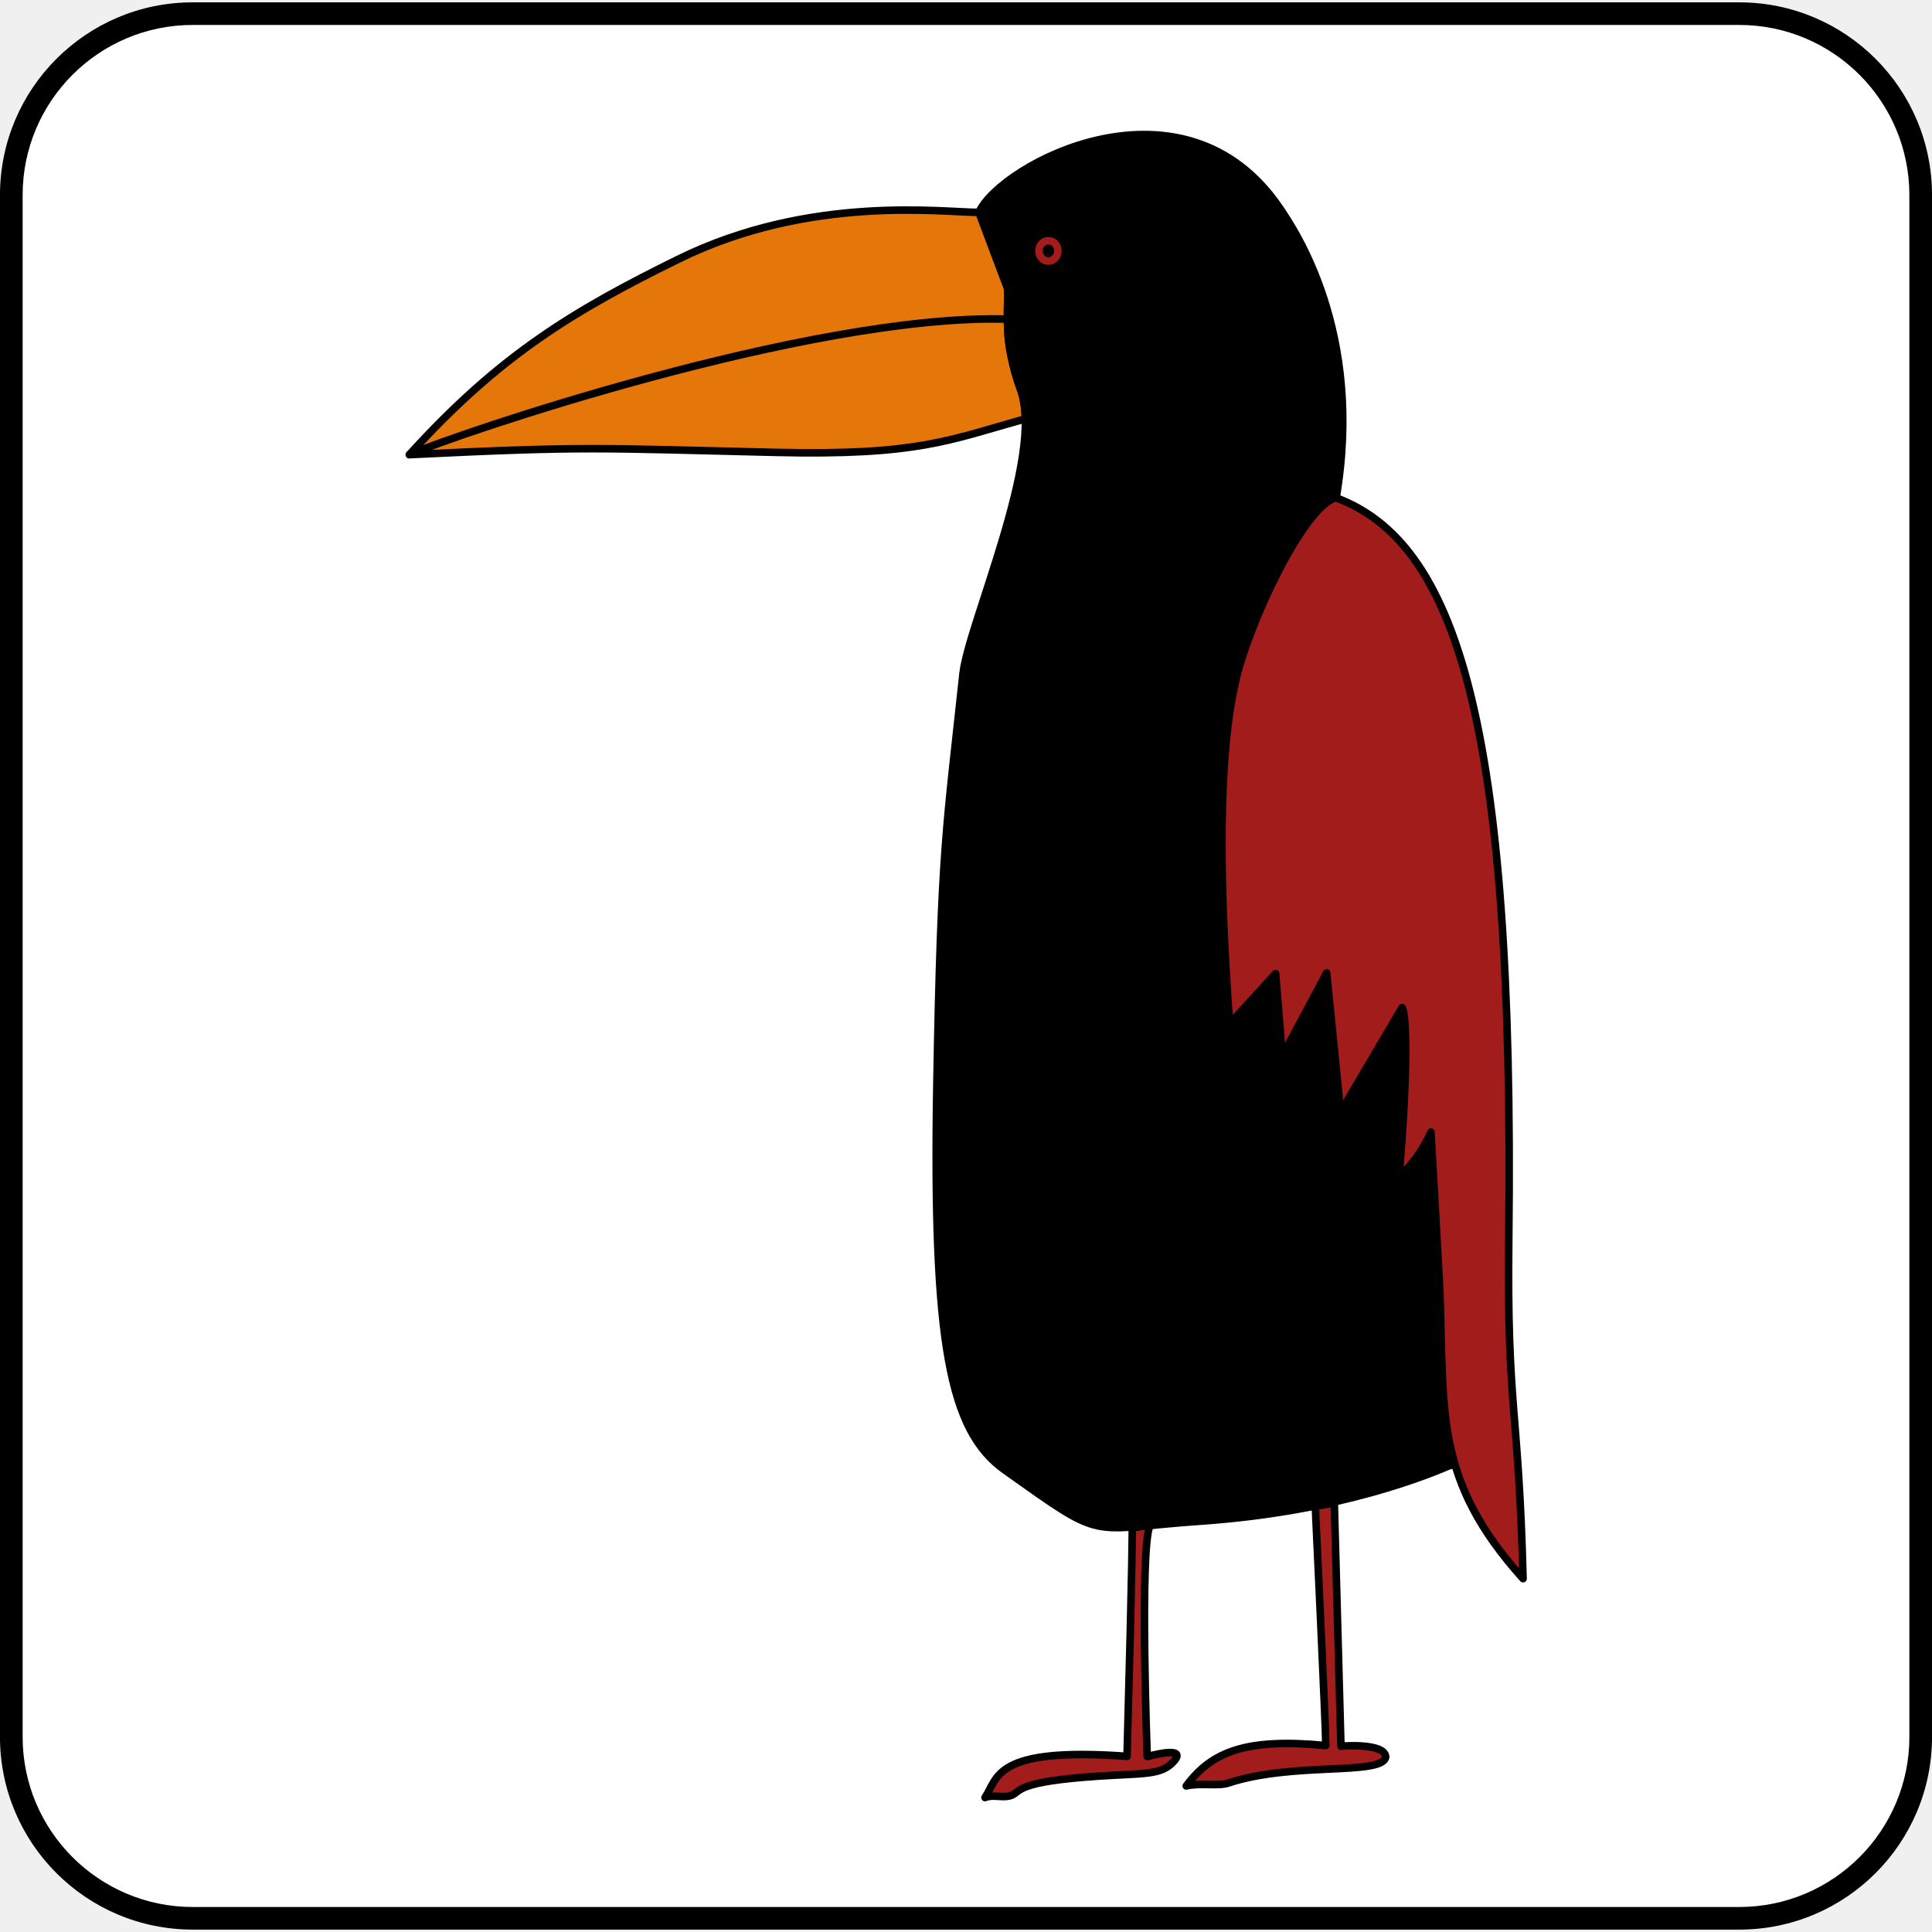
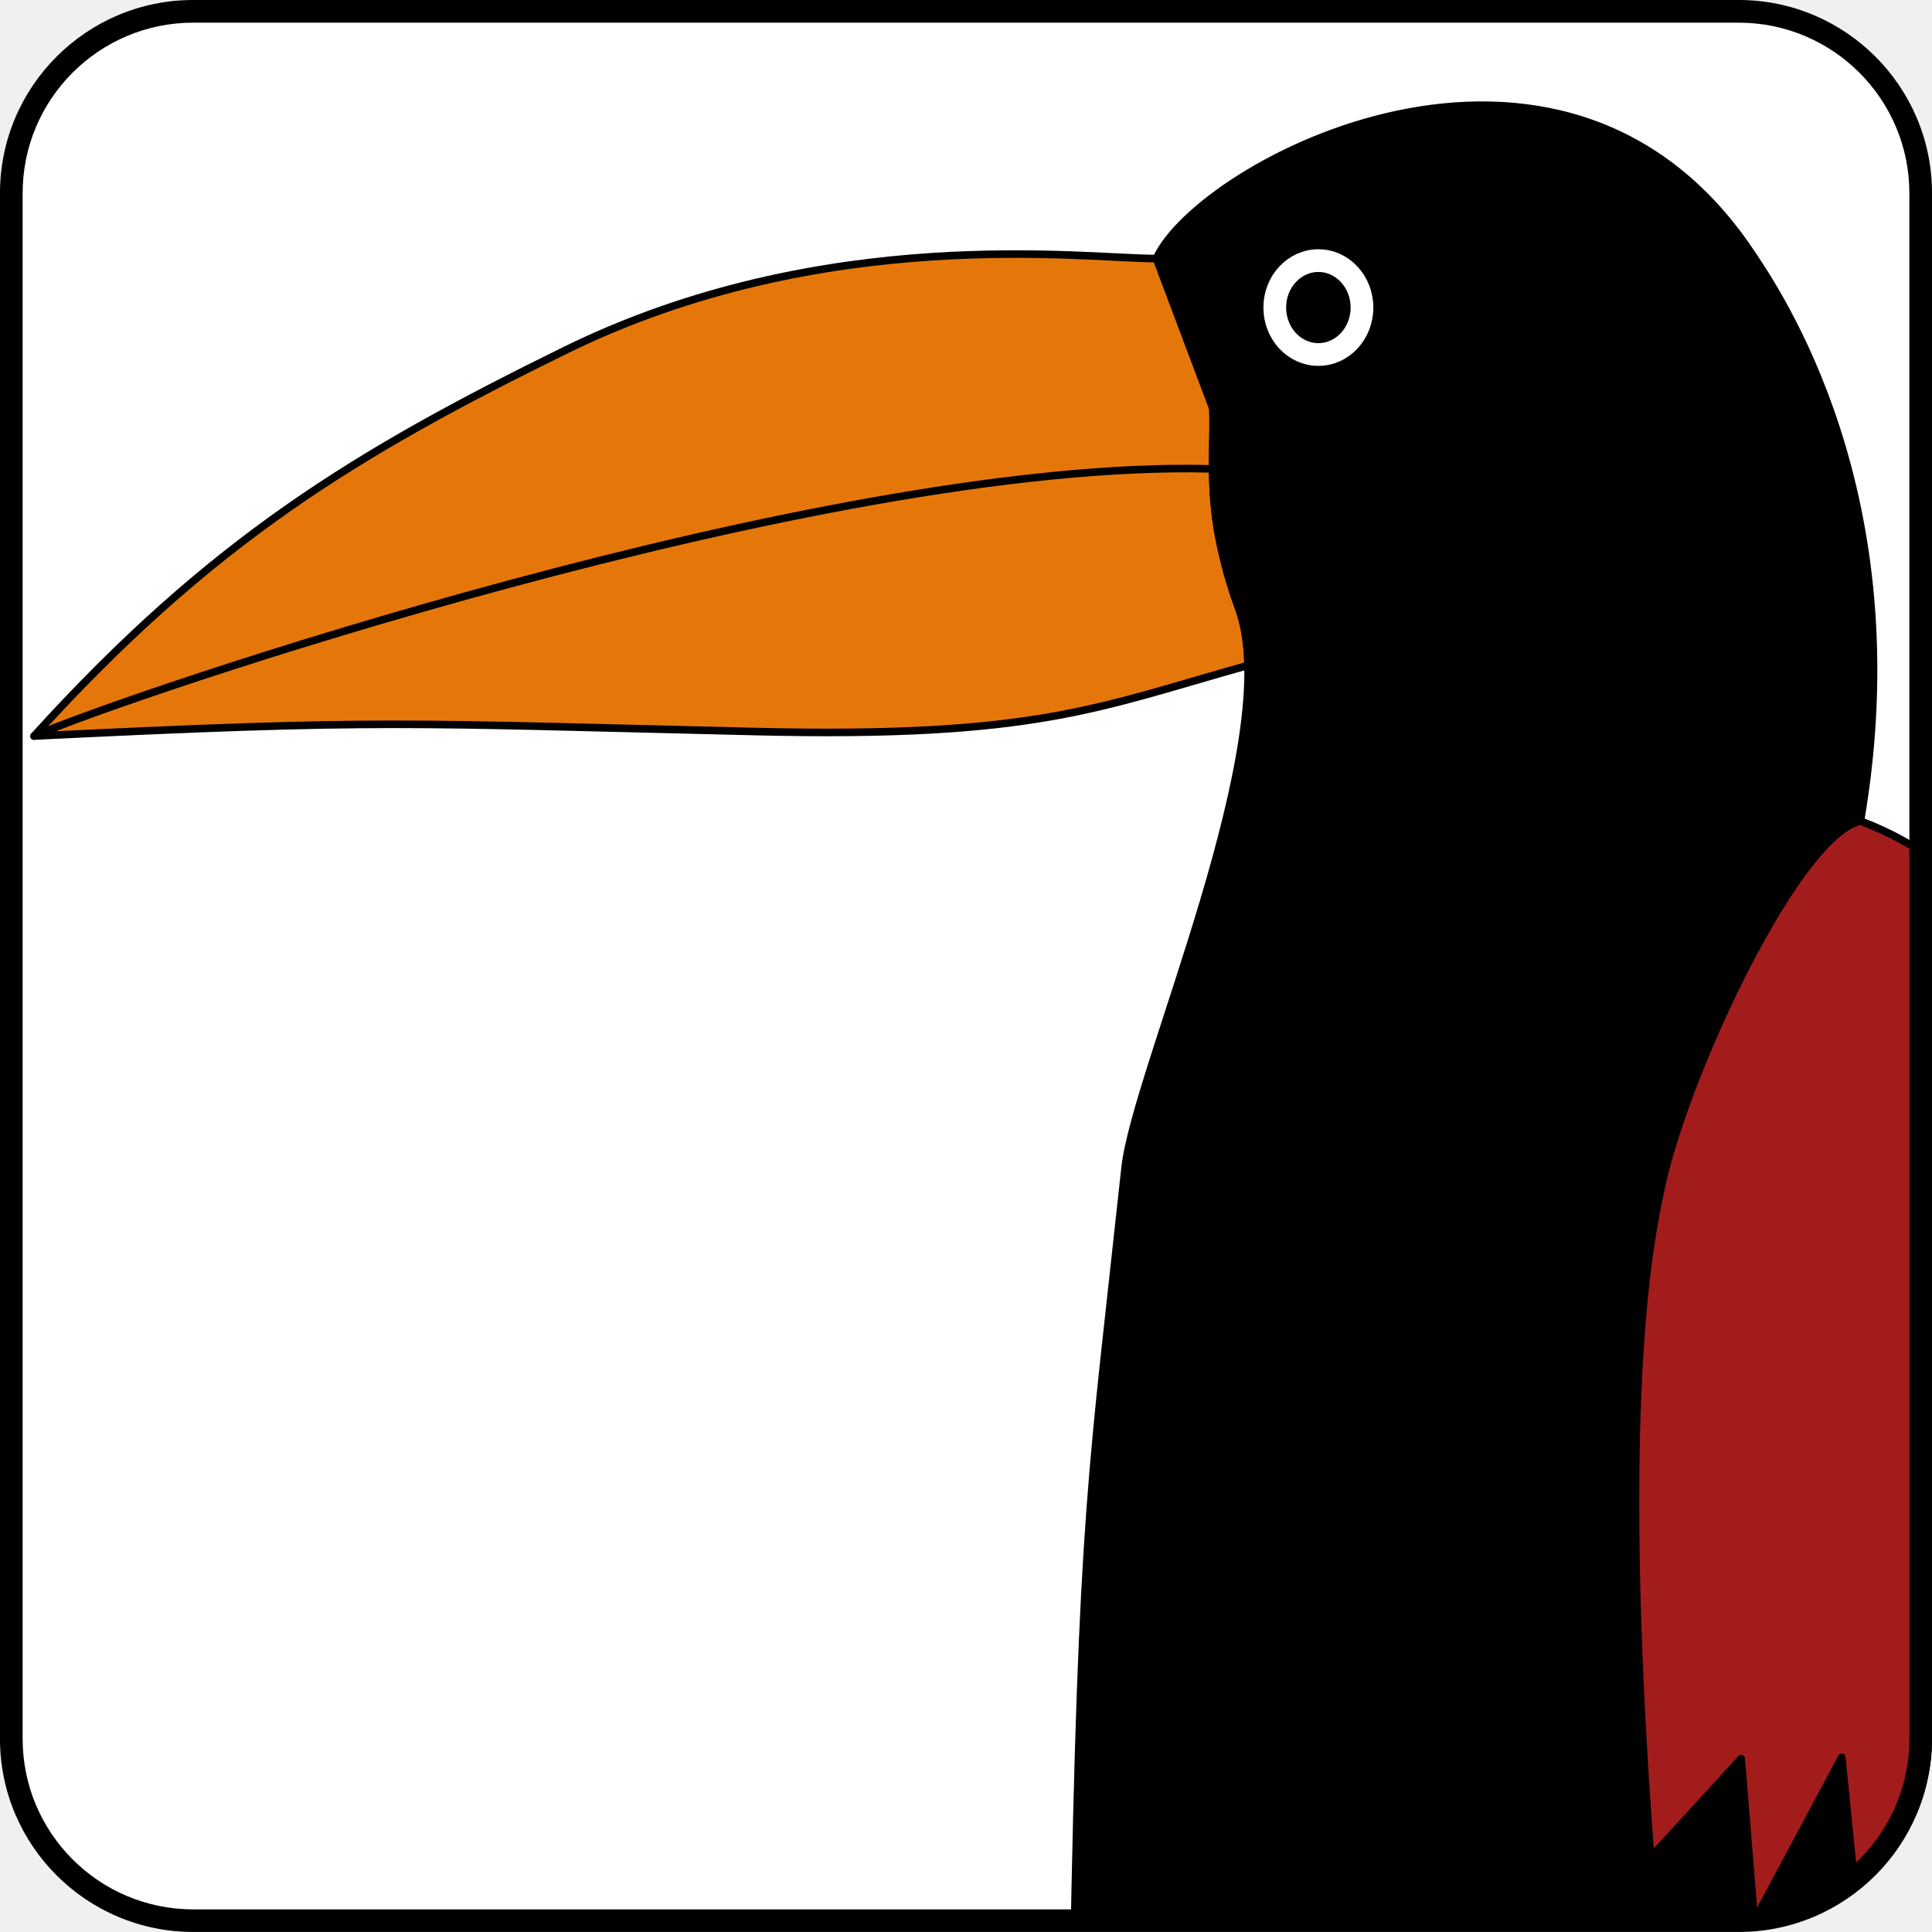
<svg xmlns="http://www.w3.org/2000/svg" width="100%" height="100%" viewBox="0 0 256 256" version="1.1" xml:space="preserve" style="fill-rule:evenodd;clip-rule:evenodd;stroke-linecap:round;stroke-linejoin:round;stroke-miterlimit:1.5;">
  <g transform="matrix(10.919,0,0,11.9401,-52.8403,-55.6541)">
    <path d="M28.285,6.826L28.285,23.937C28.285,25.117 27.237,26.075 25.946,26.075L7.178,26.075C5.887,26.075 4.839,25.117 4.839,23.937L4.839,6.826C4.839,5.645 5.887,4.687 7.178,4.687L25.946,4.687C27.237,4.687 28.285,5.645 28.285,6.826Z" style="fill:white;" />
-     <path d="M28.285,6.826L28.285,23.937C28.285,25.117 27.237,26.075 25.946,26.075L7.178,26.075C5.887,26.075 4.839,25.117 4.839,23.937L4.839,6.826C4.839,5.645 5.887,4.687 7.178,4.687L25.946,4.687C27.237,4.687 28.285,5.645 28.285,6.826ZM28.01,6.826C28.01,5.784 27.085,4.938 25.946,4.938L7.178,4.938C6.039,4.938 5.114,5.784 5.114,6.826L5.114,23.937C5.114,24.978 6.039,25.824 7.178,25.824L25.946,25.824C27.085,25.824 28.01,24.978 28.01,23.937L28.01,6.826Z" />
  </g>
-   <g transform="matrix(1.38986,0,0,1.38986,-15.4235,-47.6314)">
-     <g id="Layer1">
-       <g>
+   <g id="Layer1">
+     <g transform="matrix(2.73899,0,0,2.73899,-132.779,-115.061)">
+       <clipPath id="_clip1">
+         <path d="M141.943,51.445L141.943,126.036C141.943,131.182 137.765,135.36 132.619,135.36L57.801,135.36C52.655,135.36 48.478,131.182 48.478,126.036L48.478,51.445C48.478,46.3 52.655,42.122 57.801,42.122L132.619,42.122C137.765,42.122 141.943,46.3 141.943,51.445Z" />
+       </clipPath>
+       <g clip-path="url(#_clip1)">
        <g transform="matrix(0.719497,0,0,0.719497,11.0972,34.2707)">
-           <path d="M129.707,28.14C135.496,36.595 132.617,39.239 133.837,46.467L134.459,49.229C134.674,49.998 134.935,50.815 135.252,51.688C135.646,52.772 135.838,54.058 135.871,55.493C125.705,58.34 121.563,60.385 102.732,59.942C79.076,59.387 77.766,59.096 54.242,60.246C66.219,47.032 76.036,41.157 89.907,34.333C107.359,25.749 124.896,28.149 129.707,28.14Z" style="fill:rgb(229,119,10);stroke:black;stroke-width:1px;" />
+           <path d="M129.707,28.14C135.496,36.595 132.617,39.239 133.837,46.467L134.459,49.229C134.674,49.998 134.935,50.815 135.252,51.688C135.646,52.772 135.838,54.058 135.871,55.493C125.705,58.34 121.563,60.385 102.732,59.942C79.076,59.387 77.766,59.096 54.242,60.246C66.219,47.032 76.036,41.157 89.907,34.333C107.359,25.749 124.896,28.149 129.707,28.14Z" style="fill:rgb(229,119,10);stroke:black;stroke-width:0.51px;" />
        </g>
        <g transform="matrix(0.719497,0,0,0.719497,11.0972,34.2707)">
-           <path d="M133.508,38.24L129.707,28.14C132.557,21.793 156.89,8.777 169.61,27.633C171.389,30.27 180.82,43.95 177.04,65.991L179.609,87.742C181.003,93.348 183.063,100.384 186.081,109.288C195.323,136.562 186.615,140.513 197.072,180.255C197.273,181.02 196.524,189.72 194.474,191.75C193.57,192.645 192.485,194.209 192.179,194.187L192.175,194.156C189.669,195.224 177.832,200.261 159.232,201.552C143.762,202.626 146.656,204.4 133.15,194.799C125.844,189.604 123.527,178.133 124.147,143.231C124.699,112.165 125.392,109.815 127.602,89.277C128.304,82.749 138.456,60.503 135.252,51.688C132.887,45.179 133.634,41.778 133.508,38.24Z" style="stroke:black;stroke-width:1px;" />
+           <path d="M133.508,38.24L129.707,28.14C132.557,21.793 156.89,8.777 169.61,27.633C171.389,30.27 180.82,43.95 177.04,65.991L179.609,87.742C181.003,93.348 183.063,100.384 186.081,109.288C195.323,136.562 186.615,140.513 197.072,180.255C197.273,181.02 196.524,189.72 194.474,191.75C193.57,192.645 192.485,194.209 192.179,194.187L192.175,194.156C189.669,195.224 177.832,200.261 159.232,201.552C143.762,202.626 146.656,204.4 133.15,194.799C125.844,189.604 123.527,178.133 124.147,143.231C124.699,112.165 125.392,109.815 127.602,89.277C128.304,82.749 138.456,60.503 135.252,51.688C132.887,45.179 133.634,41.778 133.508,38.24Z" style="stroke:black;stroke-width:0.51px;" />
        </g>
-         <path d="M138.48,81.728C135.433,82.407 130.074,93.808 128.869,99.323C128.313,101.867 126.643,109.513 128.328,131.868C128.691,131.497 132.71,127.085 132.71,127.085L133.349,134.932L137.576,127.024L138.903,140.276L144.769,130.324C144.769,130.324 145.71,131.429 144.487,146.434C146.502,144.662 147.519,142.196 147.519,142.196C147.519,142.196 148.32,156.174 148.364,157.337C148.809,168.901 147.774,175.301 156.303,184.776C155.886,168.461 154.752,168.588 154.94,152.363C155.516,102.648 149.817,85.991 138.48,81.728Z" style="fill:rgb(163,28,28);stroke:black;stroke-width:0.72px;" />
-         <path d="M119.042,179.912C119.685,179.906 120.194,179.684 120.733,179.705C119.728,181.883 120.471,201.741 120.471,201.741C120.471,201.741 124.377,200.625 123.016,202.178C121.829,203.531 120.199,203.314 115.896,203.597C107.928,204.123 108.452,205.035 107.57,205.414C106.781,205.753 105.793,205.309 105.003,205.648C106.268,203.757 105.841,200.793 118.545,201.714C119.087,182.093 119.042,179.912 119.042,179.912Z" style="fill:rgb(163,28,28);stroke:black;stroke-width:0.72px;" />
-         <path d="M136.494,177.883C136.494,177.883 137.494,198.885 137.496,200.686C129.908,199.957 126.62,201.257 124.189,204.536C125.467,204.228 127.241,204.581 128.19,204.265C134.363,202.214 142.743,203.57 143.206,201.808C143.198,200.378 138.939,200.747 138.939,200.747L138.306,177.55L136.494,177.883Z" style="fill:rgb(163,28,28);stroke:black;stroke-width:0.72px;" />
-         <ellipse cx="111.05" cy="58.187" rx="0.902" ry="0.971" style="stroke:rgb(163,28,28);stroke-width:0.72px;" />
+         <path d="M138.48,81.728C135.433,82.407 130.074,93.808 128.869,99.323C128.313,101.867 126.643,109.513 128.328,131.868C128.691,131.497 132.71,127.085 132.71,127.085L133.349,134.932L137.576,127.024L138.903,140.276L144.769,130.324C144.769,130.324 145.71,131.429 144.487,146.434C146.502,144.662 147.519,142.196 147.519,142.196C147.519,142.196 148.32,156.174 148.364,157.337C148.809,168.901 147.774,175.301 156.303,184.776C155.886,168.461 154.752,168.588 154.94,152.363C155.516,102.648 149.817,85.991 138.48,81.728Z" style="fill:rgb(163,28,28);stroke:black;stroke-width:0.37px;" />
+         <g transform="matrix(2.3388,0,0,2.3388,-147.467,-79.2002)">
+           <ellipse cx="111.05" cy="58.187" rx="0.902" ry="0.971" style="stroke:white;stroke-width:0.47px;" />
+         </g>
        <g transform="matrix(0.719497,0,0,0.719497,11.0972,34.2707)">
-           <path d="M54.242,60.246C60.105,57.647 107.124,41.599 133.342,42.279" style="fill:none;stroke:black;stroke-width:1px;" />
+           <path d="M54.242,60.246C60.105,57.647 107.124,41.599 133.342,42.279" style="fill:none;stroke:black;stroke-width:0.51px;" />
        </g>
      </g>
    </g>
+     <g transform="matrix(10.919,0,0,11.9691,-52.8403,-56.1)">
+       <path d="M28.285,6.826L28.285,23.937C28.285,25.117 27.234,26.075 25.94,26.075L7.184,26.075C5.89,26.075 4.839,25.117 4.839,23.937L4.839,6.826C4.839,5.645 5.89,4.687 7.184,4.687L25.94,4.687C27.234,4.687 28.285,5.645 28.285,6.826ZM28.01,6.826C28.01,5.784 27.082,4.938 25.94,4.938L7.184,4.938C6.041,4.938 5.114,5.784 5.114,6.826L5.114,23.937C5.114,24.979 6.041,25.825 7.184,25.825L25.94,25.825C27.082,25.825 28.01,24.979 28.01,23.937L28.01,6.826Z" />
+     </g>
  </g>
</svg>
